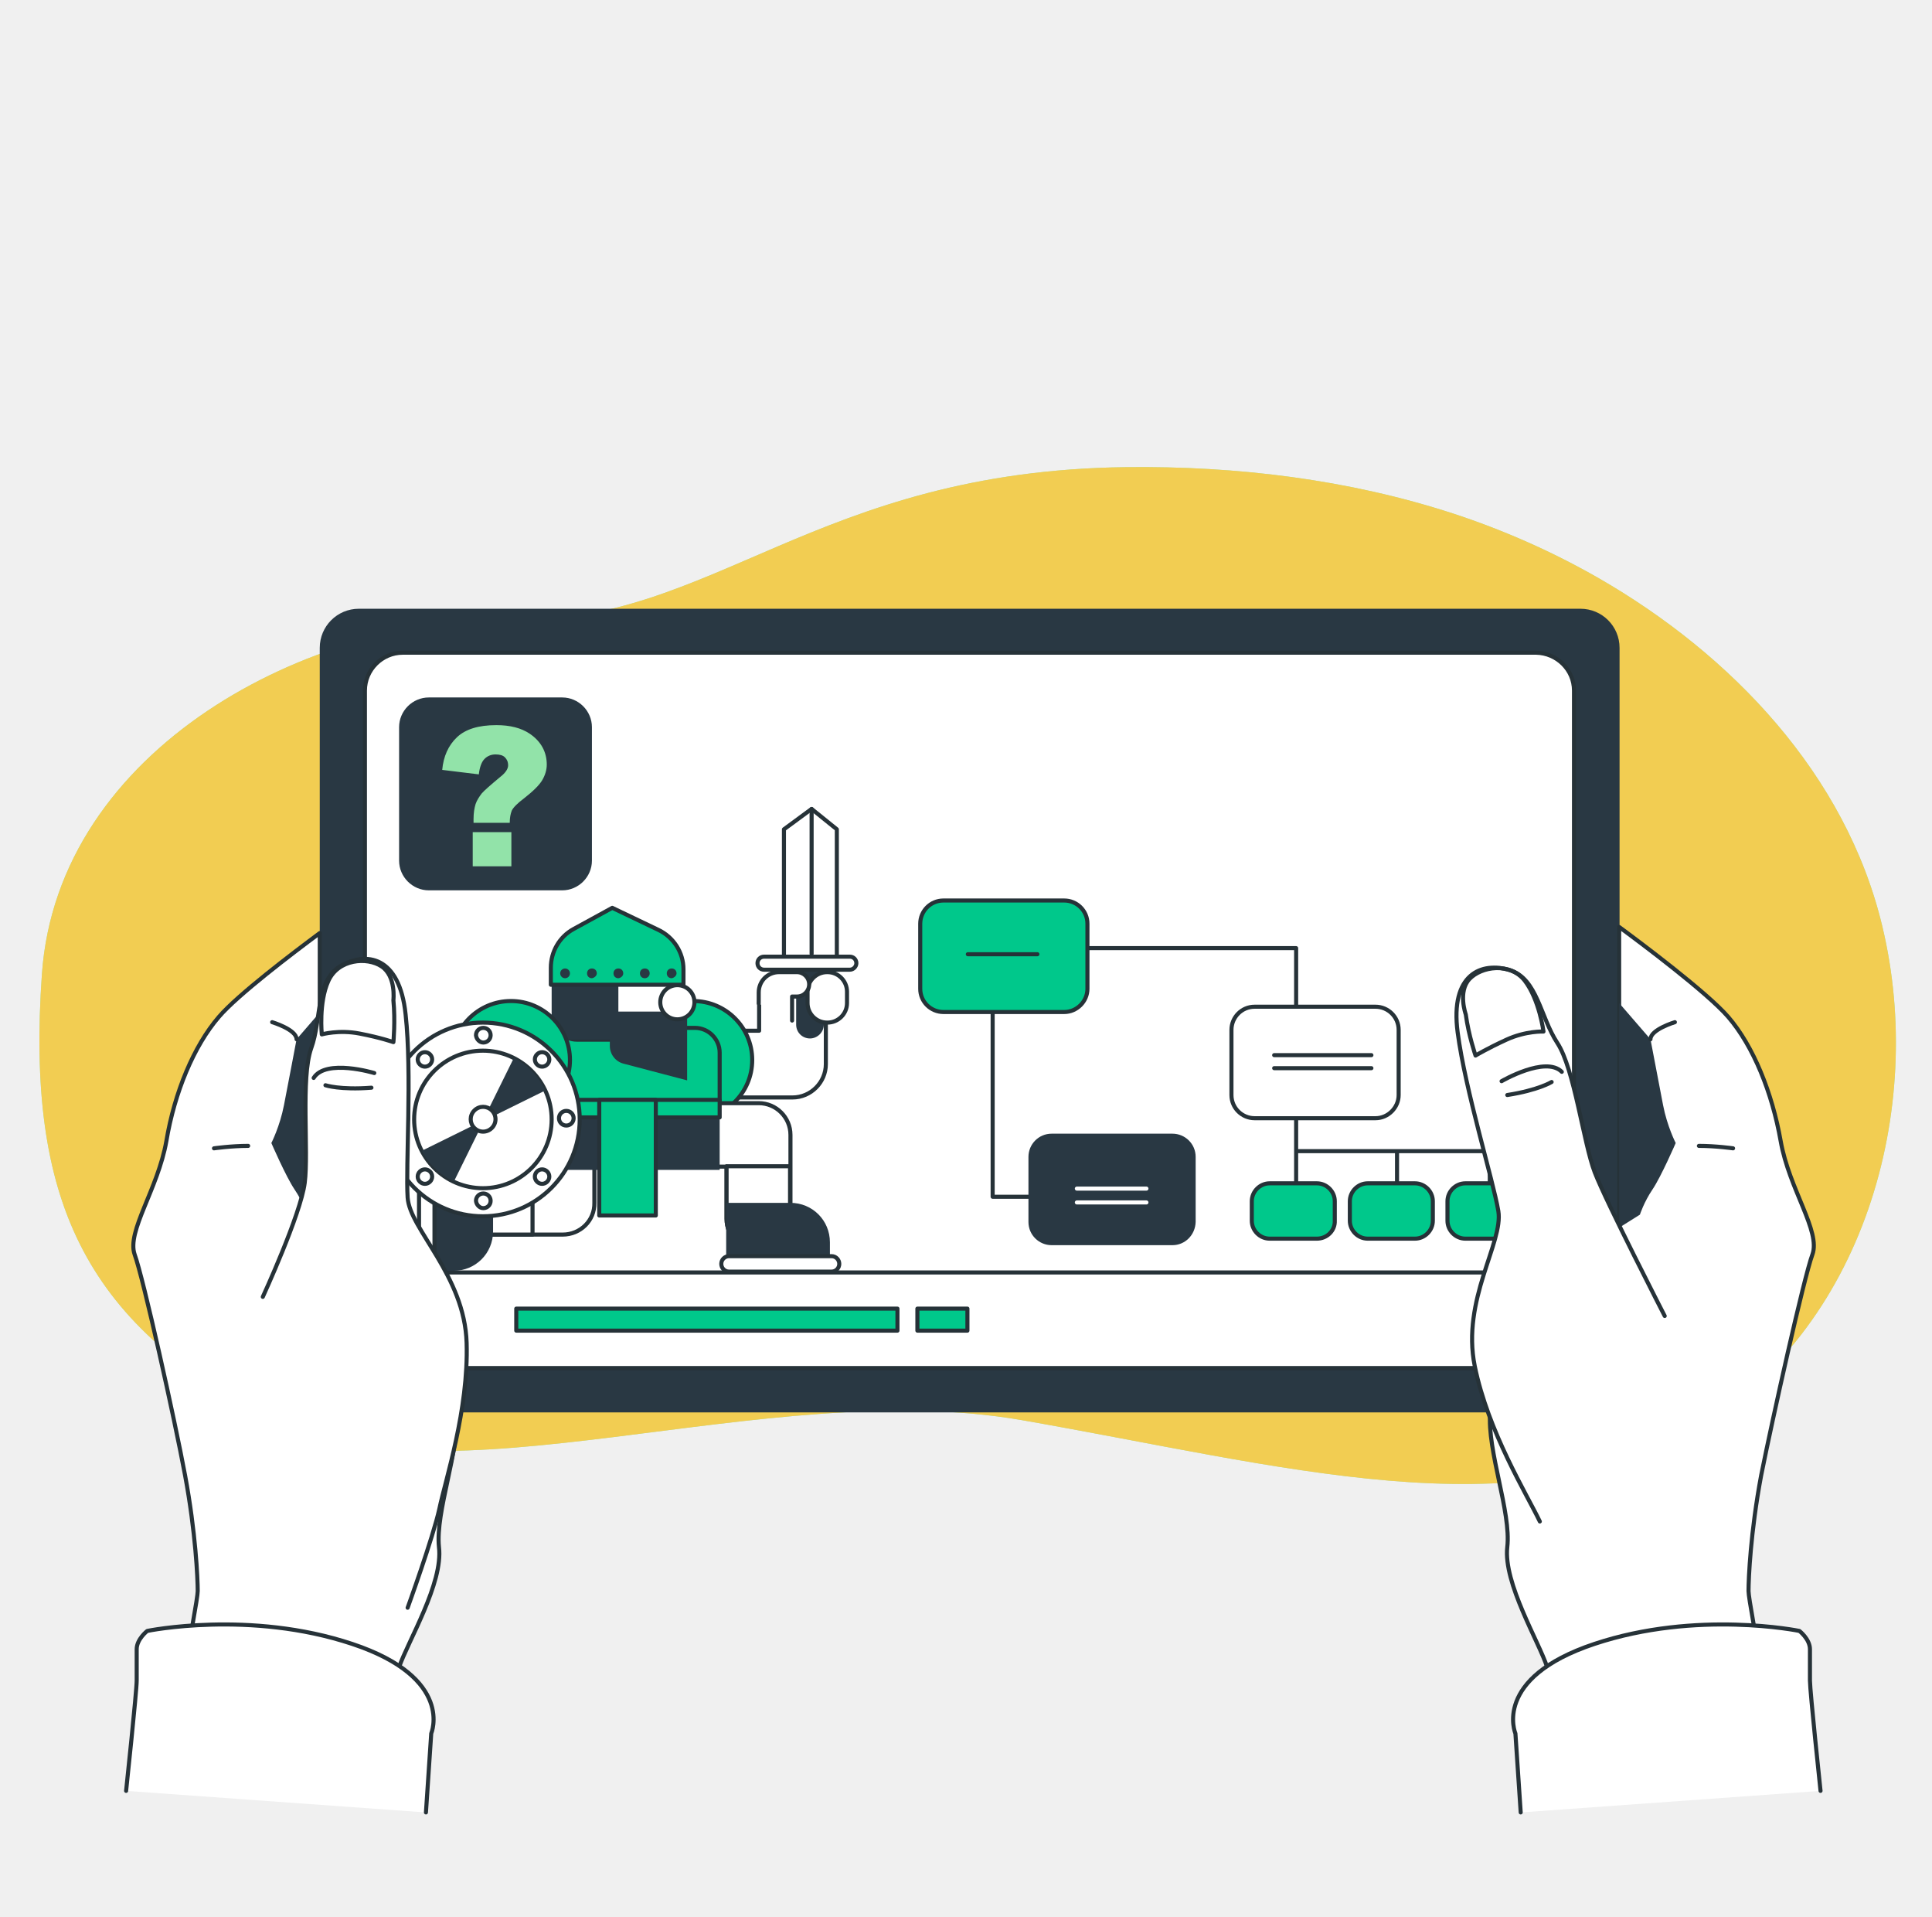
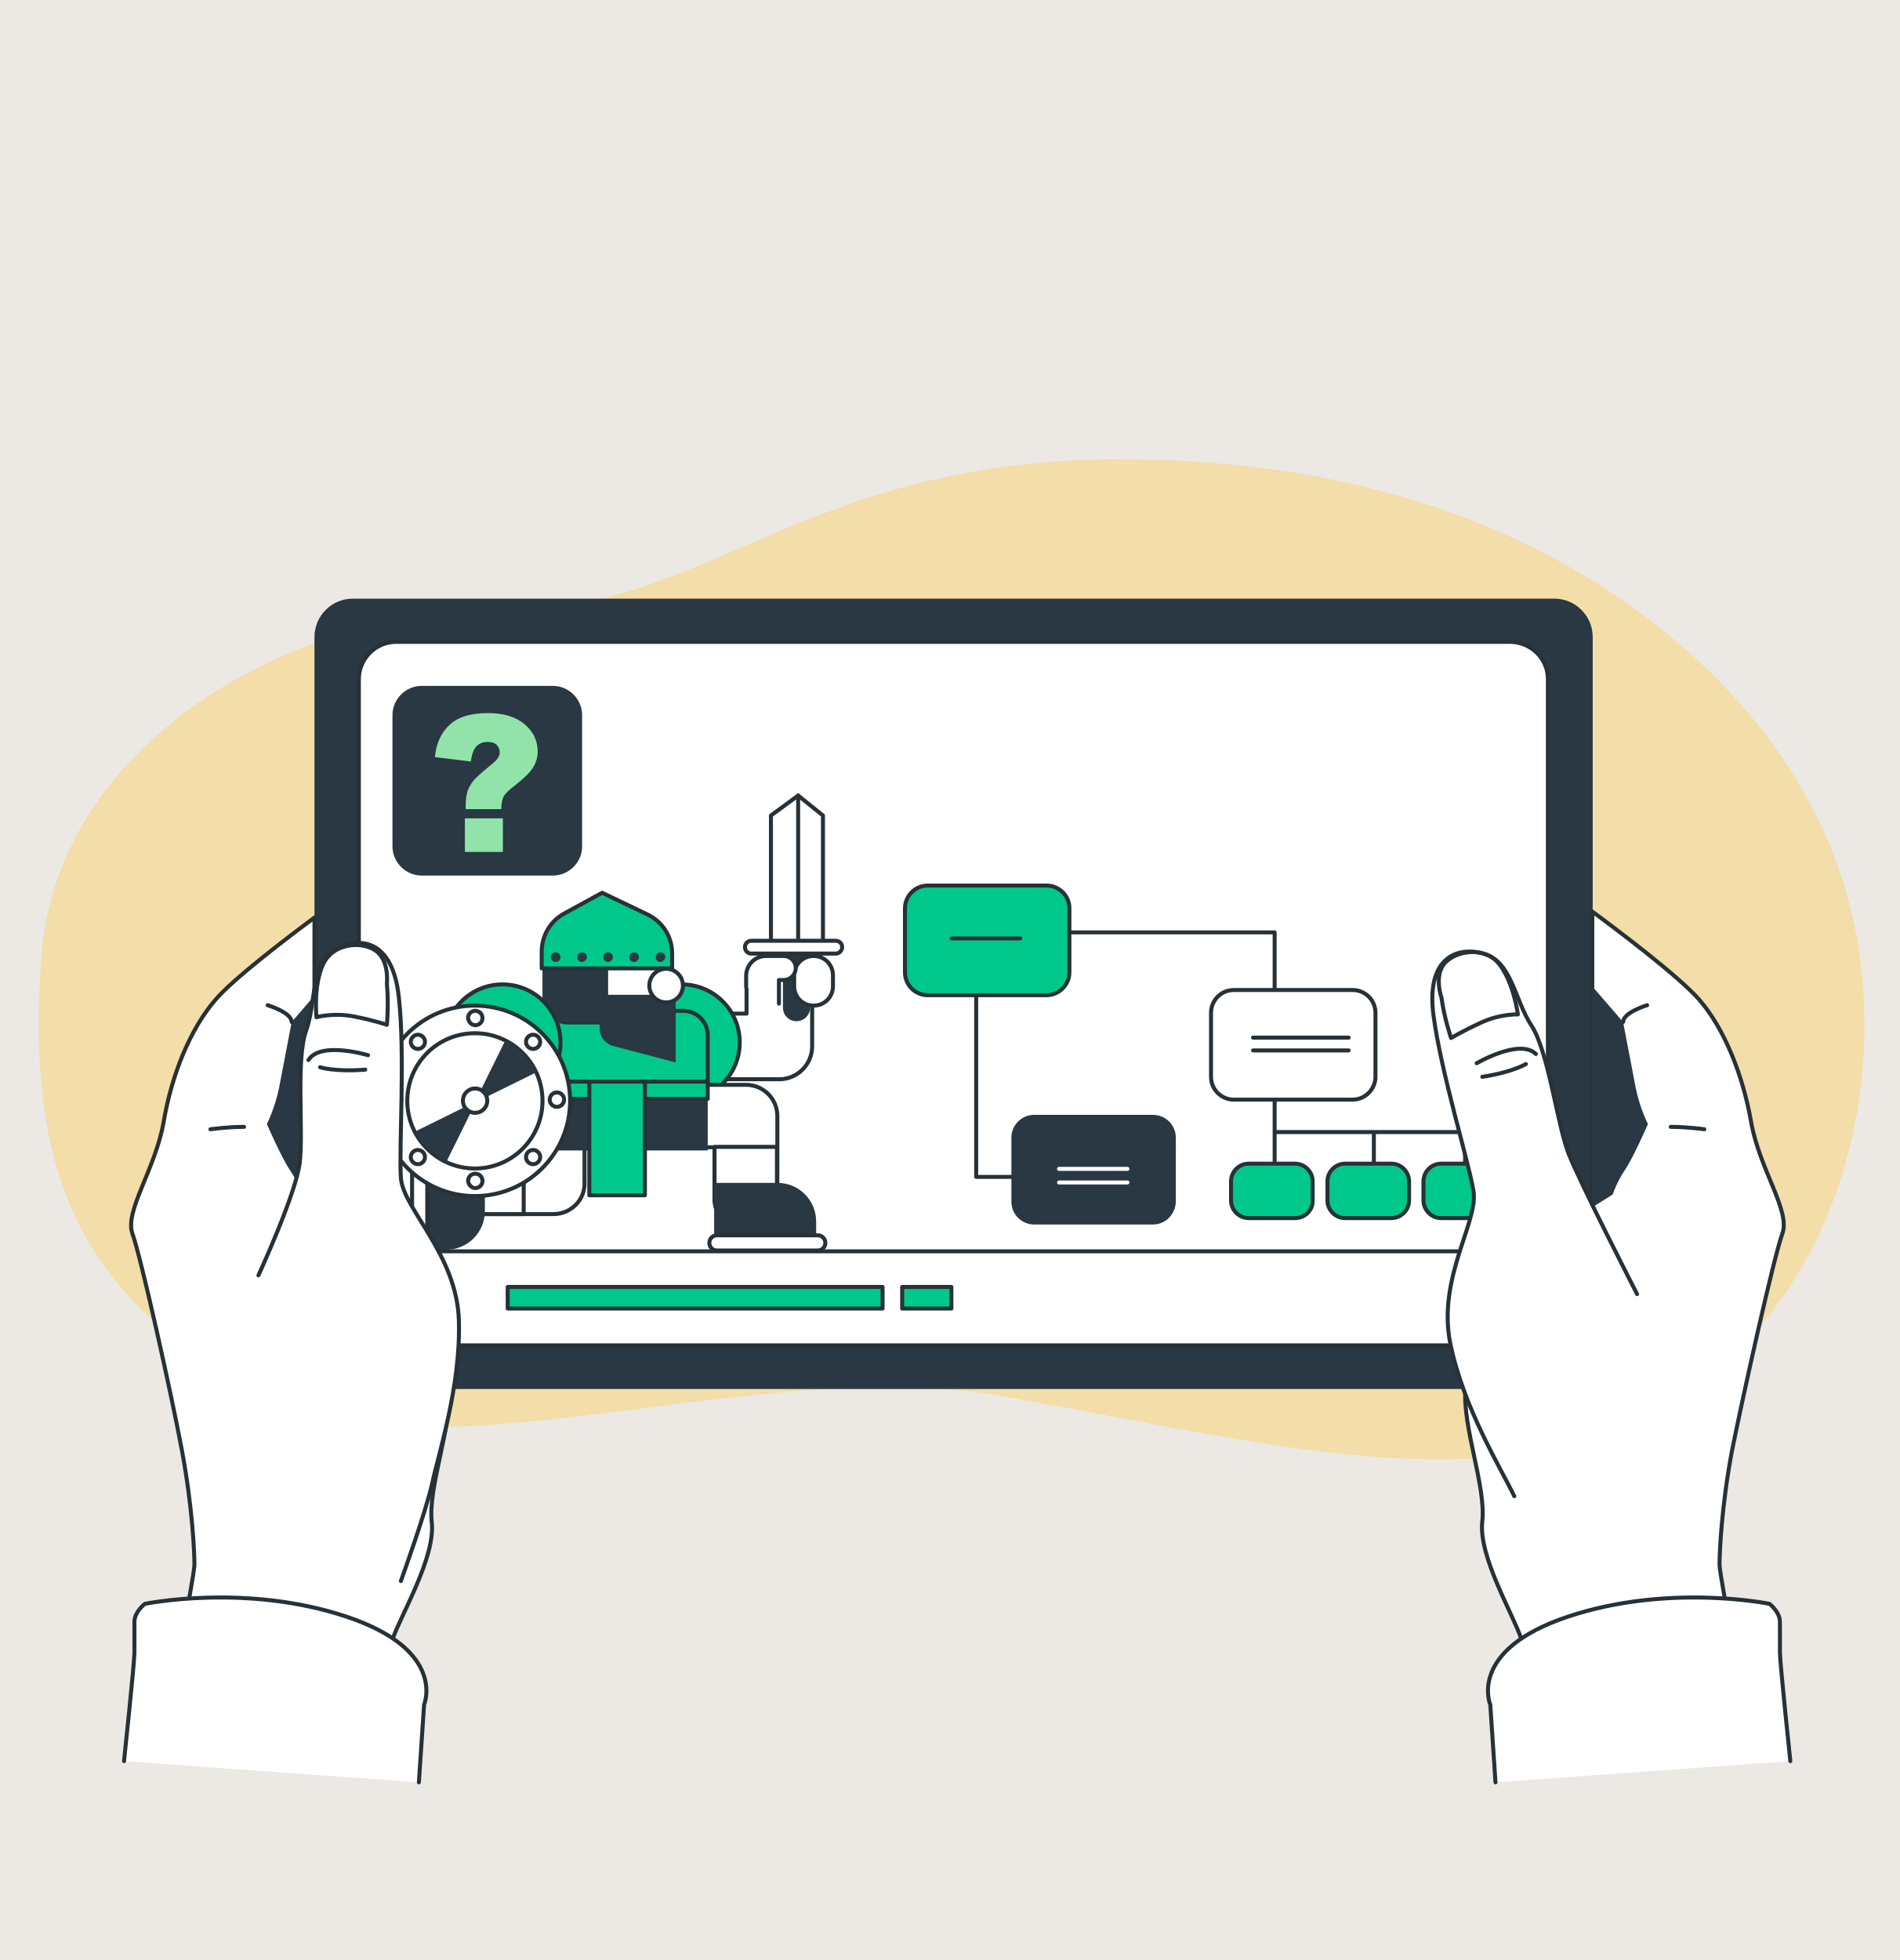
- <svg xmlns="http://www.w3.org/2000/svg" version="1.1" x="0px" y="0px" viewBox="0 0 474.9 471.1" style="enable-background:new 0 0 474.9 471.1;" xml:space="preserve">
+ <svg xmlns="http://www.w3.org/2000/svg" version="1.1" x="0px" y="0px" viewBox="0 0 474.9 489.8" style="enable-background:new 0 0 474.9 489.8;" xml:space="preserve">
  <style type="text/css">
- 	.st0{fill:#92E3A9;}
- 	.st1{opacity:0.88;fill:#FFCA46;}
- 	.st2{fill:#293843;}
- 	.st3{fill:#FFFFFF;stroke:#263238;stroke-linecap:round;stroke-linejoin:round;stroke-miterlimit:10;}
- 	.st4{fill:#00C88B;stroke:#263238;stroke-linecap:round;stroke-linejoin:round;stroke-miterlimit:10;}
- 	.st5{fill:none;stroke:#263238;stroke-linecap:round;stroke-linejoin:round;stroke-miterlimit:10;}
- 	.st6{fill:none;stroke:#FFFFFF;stroke-linecap:round;stroke-linejoin:round;stroke-miterlimit:10;}
+ 	.st0{display:none;}
+ 	.st1{fill:#ECE8E4;}
+ 	.st2{opacity:0.38;fill:#FFCA46;}
+ 	.st3{fill:#293843;}
+ 	.st4{fill:#FFFFFF;stroke:#263238;stroke-linecap:round;stroke-linejoin:round;stroke-miterlimit:10;}
+ 	.st5{fill:#00C88B;stroke:#263238;stroke-linecap:round;stroke-linejoin:round;stroke-miterlimit:10;}
+ 	.st6{fill:none;stroke:#263238;stroke-linecap:round;stroke-linejoin:round;stroke-miterlimit:10;}
+ 	.st7{fill:#92E3A9;}
+ 	.st8{fill:none;stroke:#FFFFFF;stroke-linecap:round;stroke-linejoin:round;stroke-miterlimit:10;}
</style>
-   <g id="Background_Simple">
-     <g>
-       <path class="st0" d="M393,142.1c-11.5-6.6-23.6-11.9-35.8-15.9c-25.8-8.4-53.2-11.7-80.3-11.4c-76.5,0.9-101.7,38.5-151.2,37.6    S14.2,183.9,10.3,239.4c-3.9,55.5,10.6,85.3,54.8,108.7c44.2,23.4,122.4-10.2,186.1,0.9c63.7,11.1,121.6,27.8,165.3,2.2    c41.5-24.3,57-78.5,46.2-123.5C453.8,190.3,425.5,160.8,393,142.1z" />
-       <path class="st1" d="M393,142.1c-11.5-6.6-23.6-11.9-35.8-15.9c-25.8-8.4-53.2-11.7-80.3-11.4c-76.5,0.9-101.7,38.5-151.2,37.6    S14.2,183.9,10.3,239.4c-3.9,55.5,10.6,85.3,54.8,108.7c44.2,23.4,122.4-10.2,186.1,0.9c63.7,11.1,121.6,27.8,165.3,2.2    c41.5-24.3,57-78.5,46.2-123.5C453.8,190.3,425.5,160.8,393,142.1z" />
-     </g>
-   </g>
-   <g id="Text">
+   <g id="Text" class="st0">
</g>
-   <g id="Chart_5">
+   <g id="Chart_5" class="st0">
</g>
-   <g id="Chart_4">
+   <g id="Chart_4" class="st0">
</g>
-   <g id="Chart_3">
+   <g id="Chart_3" class="st0">
</g>
-   <g id="Chart_2">
+   <g id="Chart_2" class="st0">
</g>
-   <g id="Chart_1">
+   <g id="Chart_1" class="st0">
</g>
  <g id="Device">
+     <rect x="-40.7" y="-40.9" class="st1" width="556.2" height="571.6" />
+     <g id="Background_Simple">
+       <path class="st2" d="M393,142.1c-11.5-6.6-23.6-11.9-35.8-15.9c-25.8-8.4-53.2-11.7-80.3-11.4c-76.5,0.9-101.7,38.5-151.2,37.6    S14.2,183.9,10.3,239.4c-3.9,55.5,10.6,85.3,54.8,108.7c44.2,23.4,122.4-10.2,186.1,0.9c63.7,11.1,121.6,27.8,165.3,2.2    c41.5-24.3,57-78.5,46.2-123.5C453.8,190.3,425.5,160.8,393,142.1z" />
+     </g>
    <g>
      <g>
-         <path class="st2" d="M388.4,347.1H88.2c-5.3,0-9.6-4.3-9.6-9.6V159.2c0-5.3,4.3-9.6,9.6-9.6h300.3c5.3,0,9.6,4.3,9.6,9.6v178.3     C398,342.8,393.7,347.1,388.4,347.1z" />
-         <path class="st3" d="M386.9,169.7v157.2c0,5.1-4.2,9.3-9.3,9.3H99c-5.1,0-9.3-4.2-9.3-9.3V169.7c0-5.1,4.2-9.3,9.3-9.3h278.6     C382.7,160.5,386.9,164.6,386.9,169.7z" />
-         <path class="st3" d="M386.9,312.7v14.2c0,5.1-4.2,9.3-9.3,9.3H99c-5.1,0-9.3-4.2-9.3-9.3v-14.2H386.9z" />
+         <path class="st3" d="M388.4,347.1H88.2c-5.3,0-9.6-4.3-9.6-9.6V159.2c0-5.3,4.3-9.6,9.6-9.6h300.3c5.3,0,9.6,4.3,9.6,9.6v178.3     C398,342.8,393.7,347.1,388.4,347.1z" />
+         <path class="st4" d="M386.9,169.7v157.2c0,5.1-4.2,9.3-9.3,9.3H99c-5.1,0-9.3-4.2-9.3-9.3V169.7c0-5.1,4.2-9.3,9.3-9.3h278.6     C382.7,160.5,386.9,164.6,386.9,169.7z" />
+         <path class="st4" d="M386.9,312.7v14.2c0,5.1-4.2,9.3-9.3,9.3H99c-5.1,0-9.3-4.2-9.3-9.3v-14.2H386.9z" />
        <g>
          <g>
-             <path class="st3" d="M194.8,269.7h-20.5c-4.5,0-8.2-3.7-8.2-8.2c0-4.5,3.7-8.2,8.2-8.2h12.3v-6.6c0-4.5,3.7-8.2,8.2-8.2       c4.5,0,8.2,3.7,8.2,8.2v14.8C203,266,199.3,269.7,194.8,269.7z" />
+             <path class="st4" d="M194.8,269.7h-20.5c-4.5,0-8.2-3.7-8.2-8.2c0-4.5,3.7-8.2,8.2-8.2h12.3v-6.6c0-4.5,3.7-8.2,8.2-8.2       c4.5,0,8.2,3.7,8.2,8.2v14.8C203,266,199.3,269.7,194.8,269.7z" />
          </g>
-           <path class="st2" d="M199.1,255.2L199.1,255.2c-1.9,0-3.4-1.5-3.4-3.4v-15.6h6.8v15.6C202.5,253.7,200.9,255.2,199.1,255.2z" />
-           <circle class="st4" cx="170.4" cy="260.5" r="14.5" />
-           <path class="st4" d="M170.8,276.9h-33.7c-3.4,0-6.1-2.8-6.1-6.1v-12.1c0-3.4,2.8-6.1,6.1-6.1h33.7c3.4,0,6.1,2.8,6.1,6.1v12.1      C176.9,274.1,174.2,276.9,170.8,276.9z" />
+           <path class="st3" d="M199.1,255.2L199.1,255.2c-1.9,0-3.4-1.5-3.4-3.4v-15.6h6.8v15.6C202.5,253.7,200.9,255.2,199.1,255.2z" />
+           <circle class="st5" cx="170.4" cy="260.5" r="14.5" />
+           <path class="st5" d="M170.8,276.9h-33.7c-3.4,0-6.1-2.8-6.1-6.1v-12.1c0-3.4,2.8-6.1,6.1-6.1h33.7c3.4,0,6.1,2.8,6.1,6.1v12.1      C176.9,274.1,174.2,276.9,170.8,276.9z" />
          <g>
-             <path class="st3" d="M186.4,307.4c-4.3,0-7.8-3.5-7.8-7.8v-12.9h-5.5c-4.3,0-7.8-3.5-7.8-7.8s3.5-7.8,7.8-7.8h13.4       c4.3,0,7.8,3.5,7.8,7.8v20.8C194.3,303.9,190.8,307.4,186.4,307.4z" />
+             <path class="st4" d="M186.4,307.4c-4.3,0-7.8-3.5-7.8-7.8v-12.9h-5.5c-4.3,0-7.8-3.5-7.8-7.8s3.5-7.8,7.8-7.8h13.4       c4.3,0,7.8,3.5,7.8,7.8v20.8C194.3,303.9,190.8,307.4,186.4,307.4z" />
          </g>
-           <path class="st3" d="M178.6,286.6v12.9c0,4.3,3.5,7.8,7.8,7.8s7.8-3.5,7.8-7.8v-12.9H178.6z" />
+           <path class="st4" d="M178.6,286.6v12.9c0,4.3,3.5,7.8,7.8,7.8s7.8-3.5,7.8-7.8v-12.9H178.6z" />
          <g>
-             <path class="st3" d="M138.3,303.4h-19c-4.3,0-7.8-3.5-7.8-7.8c0-4.3,3.5-7.8,7.8-7.8h11.2v-8.2c0-4.3,3.5-7.8,7.8-7.8       c4.3,0,7.8,3.5,7.8,7.8v16C146.2,299.9,142.7,303.4,138.3,303.4z" />
+             <path class="st4" d="M138.3,303.4h-19c-4.3,0-7.8-3.5-7.8-7.8c0-4.3,3.5-7.8,7.8-7.8h11.2v-8.2c0-4.3,3.5-7.8,7.8-7.8       c4.3,0,7.8,3.5,7.8,7.8v16C146.2,299.9,142.7,303.4,138.3,303.4z" />
          </g>
-           <path class="st3" d="M130.9,286.1h-0.4v1.7h-11.2c-4.3,0-7.8,3.5-7.8,7.8c0,4.3,3.5,7.8,7.8,7.8h11.6V286.1z" />
-           <path class="st2" d="M104.9,312.3v-25.5h16.3v15.8c0,5.4-4.3,9.7-9.7,9.7H104.9z" />
-           <path class="st3" d="M103,312.8v-25.2c0-1.1,0.9-1.9,1.9-1.9l0,0c1.1,0,1.9,0.9,1.9,1.9v25.2c0,1.1-0.9,1.9-1.9,1.9l0,0      C103.9,314.7,103,313.9,103,312.8z" />
-           <rect x="131.5" y="270.3" class="st2" width="45.4" height="17.2" />
-           <rect x="131.5" y="270.3" class="st4" width="45.4" height="4.3" />
-           <rect x="147.3" y="270.3" class="st4" width="13.9" height="28.4" />
-           <path class="st3" d="M161.8,255.5h-20c-3.1,0-5.6-2.5-5.6-5.6v-8.7c0-3.1,2.5-5.6,5.6-5.6h20c3.1,0,5.6,2.5,5.6,5.6v8.7      C167.4,253,164.9,255.5,161.8,255.5z" />
-           <path class="st2" d="M152,240.3v8.3h16.9v16.9l-15.6-4.1c-2-0.5-3.4-2.3-3.4-4.4v-1.5H139c-1.9,0-3.4-1.5-3.4-3.4V240      C135.7,240,152,239.2,152,240.3z" />
-           <circle class="st3" cx="166.5" cy="246.3" r="4.2" />
-           <path class="st4" d="M161.8,228.5l-11.3-5.4l-9.5,5.2c-3.5,1.9-5.6,5.6-5.6,9.5v4.2H168v-3.8C168,234.1,165.6,230.3,161.8,228.5      z" />
-           <circle class="st2" cx="138.9" cy="239.2" r="1.2" />
-           <path class="st2" d="M146.7,239.2c0-0.7-0.5-1.2-1.2-1.2c-0.7,0-1.2,0.5-1.2,1.2c0,0.7,0.5,1.2,1.2,1.2      C146.1,240.3,146.7,239.8,146.7,239.2z" />
-           <path class="st2" d="M153.2,239.2c0-0.7-0.5-1.2-1.2-1.2c-0.7,0-1.2,0.5-1.2,1.2c0,0.7,0.5,1.2,1.2,1.2      C152.7,240.3,153.2,239.8,153.2,239.2z" />
-           <path class="st2" d="M159.7,239.2c0-0.7-0.5-1.2-1.2-1.2s-1.2,0.5-1.2,1.2c0,0.7,0.5,1.2,1.2,1.2S159.7,239.8,159.7,239.2z" />
-           <path class="st2" d="M166.3,239.2c0-0.7-0.5-1.2-1.2-1.2c-0.7,0-1.2,0.5-1.2,1.2c0,0.7,0.5,1.2,1.2,1.2      C165.7,240.3,166.3,239.8,166.3,239.2z" />
-           <path class="st3" d="M203.4,251.3h-0.1c-2.7,0-4.8-2.2-4.8-4.8v-2.8c0-2.7,2.2-4.8,4.8-4.8h0.1c2.7,0,4.8,2.2,4.8,4.8v2.8      C208.2,249.2,206,251.3,203.4,251.3z" />
-           <path class="st3" d="M186.5,246.6v-2.7c0-2.8,2.2-5,5-5h4.4c1.6,0,3,1.3,3,3l0,0c0,1.6-1.3,3-3,3h-1.2v5.9" />
-           <polygon class="st3" points="205.7,203.8 199.5,198.8 192.7,203.8 192.7,235.3 205.7,235.3     " />
-           <path class="st3" d="M208.9,238.3h-21.1c-0.9,0-1.6-0.7-1.6-1.6l0,0c0-0.9,0.7-1.6,1.6-1.6h21.1c0.9,0,1.6,0.7,1.6,1.6l0,0      C210.5,237.5,209.8,238.3,208.9,238.3z" />
-           <line class="st5" x1="199.5" y1="198.8" x2="199.5" y2="234.4" />
-           <path class="st2" d="M204,311.9h-25.5v-16.3h15.8c5.4,0,9.7,4.3,9.7,9.7V311.9z" />
-           <path class="st3" d="M204.4,312.5h-25.2c-1.1,0-1.9-0.9-1.9-1.9l0,0c0-1.1,0.9-1.9,1.9-1.9h25.2c1.1,0,1.9,0.9,1.9,1.9l0,0      C206.3,311.6,205.5,312.5,204.4,312.5z" />
-           <circle class="st4" cx="125.6" cy="260.5" r="14.5" />
+           <path class="st4" d="M130.9,286.1h-0.4v1.7h-11.2c-4.3,0-7.8,3.5-7.8,7.8c0,4.3,3.5,7.8,7.8,7.8h11.6V286.1z" />
+           <path class="st3" d="M104.9,312.3v-25.5h16.3v15.8c0,5.4-4.3,9.7-9.7,9.7H104.9z" />
+           <path class="st4" d="M103,312.8v-25.2c0-1.1,0.9-1.9,1.9-1.9l0,0c1.1,0,1.9,0.9,1.9,1.9v25.2c0,1.1-0.9,1.9-1.9,1.9l0,0      C103.9,314.7,103,313.9,103,312.8z" />
+           <rect x="131.5" y="270.3" class="st3" width="45.4" height="17.2" />
+           <rect x="131.5" y="270.3" class="st5" width="45.4" height="4.3" />
+           <rect x="147.3" y="270.3" class="st5" width="13.9" height="28.4" />
+           <path class="st4" d="M161.8,255.5h-20c-3.1,0-5.6-2.5-5.6-5.6v-8.7c0-3.1,2.5-5.6,5.6-5.6h20c3.1,0,5.6,2.5,5.6,5.6v8.7      C167.4,253,164.9,255.5,161.8,255.5z" />
+           <path class="st3" d="M152,240.3v8.3h16.9v16.9l-15.6-4.1c-2-0.5-3.4-2.3-3.4-4.4v-1.5H139c-1.9,0-3.4-1.5-3.4-3.4V240      C135.7,240,152,239.2,152,240.3z" />
+           <circle class="st4" cx="166.5" cy="246.3" r="4.2" />
+           <path class="st5" d="M161.8,228.5l-11.3-5.4l-9.5,5.2c-3.5,1.9-5.6,5.6-5.6,9.5v4.2H168v-3.8C168,234.1,165.6,230.3,161.8,228.5      z" />
+           <circle class="st3" cx="138.9" cy="239.2" r="1.2" />
+           <path class="st3" d="M146.7,239.2c0-0.7-0.5-1.2-1.2-1.2c-0.7,0-1.2,0.5-1.2,1.2c0,0.7,0.5,1.2,1.2,1.2      C146.1,240.3,146.7,239.8,146.7,239.2z" />
+           <path class="st3" d="M153.2,239.2c0-0.7-0.5-1.2-1.2-1.2c-0.7,0-1.2,0.5-1.2,1.2c0,0.7,0.5,1.2,1.2,1.2      C152.7,240.3,153.2,239.8,153.2,239.2z" />
+           <path class="st3" d="M159.7,239.2c0-0.7-0.5-1.2-1.2-1.2s-1.2,0.5-1.2,1.2c0,0.7,0.5,1.2,1.2,1.2S159.7,239.8,159.7,239.2z" />
+           <path class="st3" d="M166.3,239.2c0-0.7-0.5-1.2-1.2-1.2c-0.7,0-1.2,0.5-1.2,1.2c0,0.7,0.5,1.2,1.2,1.2      C165.7,240.3,166.3,239.8,166.3,239.2z" />
+           <path class="st4" d="M203.4,251.3h-0.1c-2.7,0-4.8-2.2-4.8-4.8v-2.8c0-2.7,2.2-4.8,4.8-4.8h0.1c2.7,0,4.8,2.2,4.8,4.8v2.8      C208.2,249.2,206,251.3,203.4,251.3z" />
+           <path class="st4" d="M186.5,246.6v-2.7c0-2.8,2.2-5,5-5h4.4c1.6,0,3,1.3,3,3l0,0c0,1.6-1.3,3-3,3h-1.2v5.9" />
+           <polygon class="st4" points="205.7,203.8 199.5,198.8 192.7,203.8 192.7,235.3 205.7,235.3     " />
+           <path class="st4" d="M208.9,238.3h-21.1c-0.9,0-1.6-0.7-1.6-1.6l0,0c0-0.9,0.7-1.6,1.6-1.6h21.1c0.9,0,1.6,0.7,1.6,1.6l0,0      C210.5,237.5,209.8,238.3,208.9,238.3z" />
+           <line class="st6" x1="199.5" y1="198.8" x2="199.5" y2="234.4" />
+           <path class="st3" d="M204,311.9h-25.5v-16.3h15.8c5.4,0,9.7,4.3,9.7,9.7V311.9z" />
+           <path class="st4" d="M204.4,312.5h-25.2c-1.1,0-1.9-0.9-1.9-1.9l0,0c0-1.1,0.9-1.9,1.9-1.9h25.2c1.1,0,1.9,0.9,1.9,1.9l0,0      C206.3,311.6,205.5,312.5,204.4,312.5z" />
+           <circle class="st5" cx="125.6" cy="260.5" r="14.5" />
          <g>
-             <circle class="st3" cx="118.7" cy="275.1" r="23.8" />
-             <circle class="st3" cx="118.7" cy="275.1" r="16.9" />
+             <circle class="st4" cx="118.7" cy="275.1" r="23.8" />
+             <circle class="st4" cx="118.7" cy="275.1" r="16.9" />
            <g>
-               <path class="st2" d="M118.7,275.4l-15,7.4c0.8,1.5,1.8,3,3.1,4.2c1.4,1.4,3,2.5,4.8,3.3l7.3-14.8l-0.3,0.2L118.7,275.4z" />
-               <path class="st2" d="M126.3,260l-7.6,15.4l0.3-0.2l-0.2,0.3l15.2-7.5c-0.8-1.8-1.9-3.4-3.4-4.9        C129.4,261.8,127.9,260.8,126.3,260z" />
+               <path class="st3" d="M118.7,275.4l-15,7.4c0.8,1.5,1.8,3,3.1,4.2c1.4,1.4,3,2.5,4.8,3.3l7.3-14.8l-0.3,0.2L118.7,275.4z" />
+               <path class="st3" d="M126.3,260l-7.6,15.4l0.3-0.2l-0.2,0.3l15.2-7.5c-0.8-1.8-1.9-3.4-3.4-4.9        C129.4,261.8,127.9,260.8,126.3,260z" />
            </g>
-             <path class="st3" d="M120.9,277.2c1.2-1.2,1.2-3.1,0-4.3c-1.2-1.2-3.1-1.2-4.3,0c-1.2,1.2-1.2,3.1,0,4.3       C117.8,278.4,119.7,278.4,120.9,277.2z" />
-             <path class="st3" d="M105.7,261.6c0.7-0.7,0.7-1.8,0-2.5c-0.7-0.7-1.8-0.7-2.5,0c-0.7,0.7-0.7,1.8,0,2.5       C103.9,262.3,105,262.3,105.7,261.6z" />
-             <path class="st3" d="M134.5,290.4c0.7-0.7,0.7-1.8,0-2.5s-1.8-0.7-2.5,0c-0.7,0.7-0.7,1.8,0,2.5       C132.7,291.1,133.8,291.1,134.5,290.4z" />
-             <path class="st3" d="M132,261.6c0.7,0.7,1.8,0.7,2.5,0c0.7-0.7,0.7-1.8,0-2.5c-0.7-0.7-1.8-0.7-2.5,0       C131.3,259.8,131.3,260.9,132,261.6z" />
-             <path class="st3" d="M103.2,290.4c0.7,0.7,1.8,0.7,2.5,0c0.7-0.7,0.7-1.8,0-2.5c-0.7-0.7-1.8-0.7-2.5,0       C102.5,288.6,102.5,289.7,103.2,290.4z" />
-             <circle class="st3" cx="139.2" cy="274.8" r="1.8" />
-             <circle class="st3" cx="98.5" cy="274.8" r="1.8" />
-             <path class="st3" d="M118.8,256.2c1,0,1.8-0.8,1.8-1.8c0-1-0.8-1.8-1.8-1.8c-1,0-1.8,0.8-1.8,1.8       C117.1,255.4,117.9,256.2,118.8,256.2z" />
-             <path class="st3" d="M118.8,296.9c1,0,1.8-0.8,1.8-1.8c0-1-0.8-1.8-1.8-1.8c-1,0-1.8,0.8-1.8,1.8       C117.1,296.1,117.9,296.9,118.8,296.9z" />
+             <path class="st4" d="M120.9,277.2c1.2-1.2,1.2-3.1,0-4.3c-1.2-1.2-3.1-1.2-4.3,0c-1.2,1.2-1.2,3.1,0,4.3       C117.8,278.4,119.7,278.4,120.9,277.2z" />
+             <path class="st4" d="M105.7,261.6c0.7-0.7,0.7-1.8,0-2.5c-0.7-0.7-1.8-0.7-2.5,0c-0.7,0.7-0.7,1.8,0,2.5       C103.9,262.3,105,262.3,105.7,261.6z" />
+             <path class="st4" d="M134.5,290.4c0.7-0.7,0.7-1.8,0-2.5s-1.8-0.7-2.5,0c-0.7,0.7-0.7,1.8,0,2.5       C132.7,291.1,133.8,291.1,134.5,290.4z" />
+             <path class="st4" d="M132,261.6c0.7,0.7,1.8,0.7,2.5,0c0.7-0.7,0.7-1.8,0-2.5c-0.7-0.7-1.8-0.7-2.5,0       C131.3,259.8,131.3,260.9,132,261.6z" />
+             <path class="st4" d="M103.2,290.4c0.7,0.7,1.8,0.7,2.5,0c0.7-0.7,0.7-1.8,0-2.5c-0.7-0.7-1.8-0.7-2.5,0       C102.5,288.6,102.5,289.7,103.2,290.4z" />
+             <circle class="st4" cx="139.2" cy="274.8" r="1.8" />
+             <circle class="st4" cx="98.5" cy="274.8" r="1.8" />
+             <path class="st4" d="M118.8,256.2c1,0,1.8-0.8,1.8-1.8c0-1-0.8-1.8-1.8-1.8c-1,0-1.8,0.8-1.8,1.8       C117.1,255.4,117.9,256.2,118.8,256.2z" />
+             <path class="st4" d="M118.8,296.9c1,0,1.8-0.8,1.8-1.8c0-1-0.8-1.8-1.8-1.8c-1,0-1.8,0.8-1.8,1.8       C117.1,296.1,117.9,296.9,118.8,296.9z" />
          </g>
        </g>
-         <path class="st2" d="M138.2,218.8h-32.8c-4,0-7.3-3.3-7.3-7.3v-32.8c0-4,3.3-7.3,7.3-7.3h32.8c4,0,7.3,3.3,7.3,7.3v32.8     C145.5,215.5,142.2,218.8,138.2,218.8z" />
+         <path class="st3" d="M138.2,218.8h-32.8c-4,0-7.3-3.3-7.3-7.3v-32.8c0-4,3.3-7.3,7.3-7.3h32.8c4,0,7.3,3.3,7.3,7.3v32.8     C145.5,215.5,142.2,218.8,138.2,218.8z" />
        <g>
-           <path class="st0" d="M125.3,202.2h-8.9v-0.9c0-1.5,0.2-2.7,0.5-3.7c0.3-0.9,0.9-1.8,1.5-2.6c0.7-0.8,2.2-2.1,4.6-4.1      c1.3-1,1.9-2,1.9-2.8c0-0.9-0.3-1.5-0.8-2c-0.5-0.5-1.3-0.7-2.3-0.7c-1.1,0-2,0.4-2.7,1.1c-0.7,0.7-1.2,2-1.4,3.8l-9-1.1      c0.3-3.3,1.5-6,3.6-8c2.1-2,5.3-3,9.7-3c3.4,0,6.1,0.7,8.2,2.1c2.8,1.9,4.2,4.5,4.2,7.6c0,1.3-0.4,2.6-1.1,3.8      c-0.7,1.2-2.2,2.7-4.5,4.5c-1.6,1.2-2.6,2.2-3,3C125.5,200,125.3,200.9,125.3,202.2z M116.2,204.5h9.5v8.4h-9.5V204.5z" />
+           <path class="st7" d="M125.3,202.2h-8.9v-0.9c0-1.5,0.2-2.7,0.5-3.7c0.3-0.9,0.9-1.8,1.5-2.6c0.7-0.8,2.2-2.1,4.6-4.1      c1.3-1,1.9-2,1.9-2.8c0-0.9-0.3-1.5-0.8-2c-0.5-0.5-1.3-0.7-2.3-0.7c-1.1,0-2,0.4-2.7,1.1c-0.7,0.7-1.2,2-1.4,3.8l-9-1.1      c0.3-3.3,1.5-6,3.6-8c2.1-2,5.3-3,9.7-3c3.4,0,6.1,0.7,8.2,2.1c2.8,1.9,4.2,4.5,4.2,7.6c0,1.3-0.4,2.6-1.1,3.8      c-0.7,1.2-2.2,2.7-4.5,4.5c-1.6,1.2-2.6,2.2-3,3C125.5,200,125.3,200.9,125.3,202.2z M116.2,204.5h9.5v8.4h-9.5V204.5z" />
        </g>
-         <rect x="126.9" y="321.6" class="st4" width="93.7" height="5.4" />
-         <rect x="225.5" y="321.6" class="st4" width="12.3" height="5.4" />
+         <rect x="126.9" y="321.6" class="st5" width="93.7" height="5.4" />
+         <rect x="225.5" y="321.6" class="st5" width="12.3" height="5.4" />
        <g>
          <g>
-             <polyline class="st5" points="264.5,233 318.6,233 318.6,297.8      " />
-             <polyline class="st5" points="319.1,282.9 366.2,282.9 366.2,297.6      " />
-             <line class="st5" x1="343.4" y1="283.3" x2="343.4" y2="297.6" />
-             <polyline class="st5" points="244,246 244,294.1 265,294.1      " />
-             <path class="st2" d="M288.2,306h-29.7c-3.1,0-5.7-2.5-5.7-5.7v-16c0-3.1,2.5-5.7,5.7-5.7h29.7c3.1,0,5.7,2.5,5.7,5.7v16       C293.8,303.5,291.3,306,288.2,306z" />
-             <path class="st3" d="M338.1,274.8h-29.7c-3.1,0-5.7-2.5-5.7-5.7v-16c0-3.1,2.5-5.7,5.7-5.7h29.7c3.1,0,5.7,2.5,5.7,5.7v16       C343.8,272.2,341.2,274.8,338.1,274.8z" />
-             <path class="st4" d="M323.7,304.4h-11.6c-2.4,0-4.4-2-4.4-4.4v-4.8c0-2.4,2-4.4,4.4-4.4h11.6c2.4,0,4.4,2,4.4,4.4v4.8       C328.2,302.4,326.2,304.4,323.7,304.4z" />
-             <path class="st4" d="M347.8,304.4h-11.6c-2.4,0-4.4-2-4.4-4.4v-4.8c0-2.4,2-4.4,4.4-4.4h11.6c2.4,0,4.4,2,4.4,4.4v4.8       C352.2,302.4,350.2,304.4,347.8,304.4z" />
-             <path class="st4" d="M371.8,304.4h-11.6c-2.4,0-4.4-2-4.4-4.4v-4.8c0-2.4,2-4.4,4.4-4.4h11.6c2.4,0,4.4,2,4.4,4.4v4.8       C376.3,302.4,374.3,304.4,371.8,304.4z" />
+             <polyline class="st6" points="264.5,233 318.6,233 318.6,297.8      " />
+             <polyline class="st6" points="319.1,282.9 366.2,282.9 366.2,297.6      " />
+             <line class="st6" x1="343.4" y1="283.3" x2="343.4" y2="297.6" />
+             <polyline class="st6" points="244,246 244,294.1 265,294.1      " />
+             <path class="st3" d="M288.2,306h-29.7c-3.1,0-5.7-2.5-5.7-5.7v-16c0-3.1,2.5-5.7,5.7-5.7h29.7c3.1,0,5.7,2.5,5.7,5.7v16       C293.8,303.5,291.3,306,288.2,306z" />
+             <path class="st4" d="M338.1,274.8h-29.7c-3.1,0-5.7-2.5-5.7-5.7v-16c0-3.1,2.5-5.7,5.7-5.7h29.7c3.1,0,5.7,2.5,5.7,5.7v16       C343.8,272.2,341.2,274.8,338.1,274.8z" />
+             <path class="st5" d="M323.7,304.4h-11.6c-2.4,0-4.4-2-4.4-4.4v-4.8c0-2.4,2-4.4,4.4-4.4h11.6c2.4,0,4.4,2,4.4,4.4v4.8       C328.2,302.4,326.2,304.4,323.7,304.4z" />
+             <path class="st5" d="M347.8,304.4h-11.6c-2.4,0-4.4-2-4.4-4.4v-4.8c0-2.4,2-4.4,4.4-4.4h11.6c2.4,0,4.4,2,4.4,4.4v4.8       C352.2,302.4,350.2,304.4,347.8,304.4z" />
+             <path class="st5" d="M371.8,304.4h-11.6c-2.4,0-4.4-2-4.4-4.4v-4.8c0-2.4,2-4.4,4.4-4.4h11.6c2.4,0,4.4,2,4.4,4.4v4.8       C376.3,302.4,374.3,304.4,371.8,304.4z" />
          </g>
-           <path class="st5" d="M255,234.5" />
-           <path class="st5" d="M237.9,234.5" />
-           <line class="st6" x1="264.7" y1="292.1" x2="281.8" y2="292.1" />
-           <line class="st6" x1="264.7" y1="295.5" x2="281.8" y2="295.5" />
-           <line class="st5" x1="313.2" y1="262.5" x2="337.1" y2="262.5" />
-           <line class="st5" x1="313.2" y1="259.3" x2="337.1" y2="259.3" />
+           <path class="st6" d="M255,234.5" />
+           <path class="st6" d="M237.9,234.5" />
+           <line class="st8" x1="264.7" y1="292.1" x2="281.8" y2="292.1" />
+           <line class="st8" x1="264.7" y1="295.5" x2="281.8" y2="295.5" />
+           <line class="st6" x1="313.2" y1="262.5" x2="337.1" y2="262.5" />
+           <line class="st6" x1="313.2" y1="259.3" x2="337.1" y2="259.3" />
        </g>
      </g>
      <g>
        <g>
          <g>
-             <path class="st3" d="M112.2,347.1H87.9c-5.1,0-9.3-4.2-9.3-9.3V229.3c-6.6,4.9-20.2,15.2-24.8,20.6       c-6.2,7.2-10.9,18.6-12.9,30.5c-2.1,11.9-9.8,22.2-7.8,27.9c2.1,5.7,9.8,40.3,12.4,54.3c2.6,14,3.1,25.3,3.1,28.4       s-7.8,42.4-7.8,42.4l56.3,2.1c0,0-1-19.6,1-25.8c2.1-6.2,10.9-20.7,9.8-29.5C107,371.5,113,356.4,112.2,347.1z" />
-             <path class="st2" d="M78.6,248.8l-5.7,6.6c0,0-2.1,11.1-3.1,16.2c-1,5.2-3.1,9.3-3.1,9.3s3.6,8.3,5.7,11.4       c2.1,3.1,3.1,6.2,3.1,6.2l3.1,2V248.8z" />
-             <path class="st5" d="M52.6,282.2c0,0,4.2-0.6,8.4-0.6" />
-             <path class="st5" d="M66.9,251.2c0,0,6,1.8,6,4.2" />
+             <path class="st4" d="M112.2,347.1H87.9c-5.1,0-9.3-4.2-9.3-9.3V229.3c-6.6,4.9-20.2,15.2-24.8,20.6       c-6.2,7.2-10.9,18.6-12.9,30.5c-2.1,11.9-9.8,22.2-7.8,27.9c2.1,5.7,9.8,40.3,12.4,54.3c2.6,14,3.1,25.3,3.1,28.4       s-7.8,42.4-7.8,42.4l56.3,2.1c0,0-1-19.6,1-25.8c2.1-6.2,10.9-20.7,9.8-29.5C107,371.5,113,356.4,112.2,347.1z" />
+             <path class="st3" d="M78.6,248.8l-5.7,6.6c0,0-2.1,11.1-3.1,16.2c-1,5.2-3.1,9.3-3.1,9.3s3.6,8.3,5.7,11.4       c2.1,3.1,3.1,6.2,3.1,6.2l3.1,2V248.8z" />
+             <path class="st6" d="M52.6,282.2c0,0,4.2-0.6,8.4-0.6" />
+             <path class="st6" d="M66.9,251.2c0,0,6,1.8,6,4.2" />
          </g>
-           <path class="st3" d="M31,440.1c0,0,2.6-24.5,2.6-27.1c0-2.6,0-5.2,0-7.7s2.6-4.5,2.6-4.5s25.2-5.2,50.4,3.2      c25.2,8.4,19.4,22,19.4,22l-1.3,19.4" />
+           <path class="st4" d="M31,440.1c0,0,2.6-24.5,2.6-27.1c0-2.6,0-5.2,0-7.7s2.6-4.5,2.6-4.5s25.2-5.2,50.4,3.2      c25.2,8.4,19.4,22,19.4,22l-1.3,19.4" />
        </g>
        <g>
-           <path class="st3" d="M64.6,318.7c0,0,9.3-20.2,10.3-28c1-7.8-1-25.8,1.6-33.1c2.6-7.2,1-16.5,7.2-20.2c6.2-3.6,14.5-2.6,16,11.9      c1.6,14.5,0,37.2,0.5,45c0.5,7.8,14,19.1,14.5,35.7c0.5,16.5-5.2,33.6-6.7,40.8c-1.6,7.2-7.8,24.3-7.8,24.3" />
-           <path class="st5" d="M79.1,254.2c0,0,4.2-1.2,9.3-0.2c5.2,1,8.3,2.1,8.3,2.1s0.5-5.2,0-10.3c0,0,0.7-5.9-2.9-8.3      c-3.6-2.4-10.7-1.8-13.1,3.6C78.3,246.4,79.1,254.2,79.1,254.2z" />
-           <path class="st5" d="M92,263.7c0,0-11.9-3.6-14.9,1.2" />
-           <path class="st5" d="M80,266.7c0,0,3.6,1.2,11.3,0.6" />
+           <path class="st4" d="M64.6,318.7c0,0,9.3-20.2,10.3-28c1-7.8-1-25.8,1.6-33.1c2.6-7.2,1-16.5,7.2-20.2c6.2-3.6,14.5-2.6,16,11.9      c1.6,14.5,0,37.2,0.5,45c0.5,7.8,14,19.1,14.5,35.7c0.5,16.5-5.2,33.6-6.7,40.8c-1.6,7.2-7.8,24.3-7.8,24.3" />
+           <path class="st6" d="M79.1,254.2c0,0,4.2-1.2,9.3-0.2c5.2,1,8.3,2.1,8.3,2.1s0.5-5.2,0-10.3c0,0,0.7-5.9-2.9-8.3      c-3.6-2.4-10.7-1.8-13.1,3.6C78.3,246.4,79.1,254.2,79.1,254.2z" />
+           <path class="st6" d="M92,263.7c0,0-11.9-3.6-14.9,1.2" />
+           <path class="st6" d="M80,266.7c0,0,3.6,1.2,11.3,0.6" />
        </g>
      </g>
      <g>
        <g>
          <g>
-             <path class="st3" d="M445.5,308.3c2.1-5.7-5.7-16-7.8-27.9c-2.1-11.9-6.7-23.3-12.9-30.5c-5.2-6-21.5-18.2-26.8-22.1v110       c0,5.1-4.2,9.3-9.3,9.3h-22.4c-0.8,9.4,5.2,24.5,4.2,33.1c-1,8.8,7.8,23.3,9.8,29.5c2.1,6.2,1,25.8,1,25.8l56.3-2.1       c0,0-7.8-39.3-7.8-42.4s0.5-14.5,3.1-28.4C435.7,348.6,443.4,314,445.5,308.3z" />
-             <path class="st2" d="M408.8,271.6c-1-5.2-3.1-16.2-3.1-16.2l-7.7-8.9v55.2l5.1-3.2c0,0,1-3.1,3.1-6.2       c2.1-3.1,5.7-11.4,5.7-11.4S409.8,276.8,408.8,271.6z" />
-             <path class="st5" d="M426,282.2c0,0-4.2-0.6-8.4-0.6" />
-             <path class="st5" d="M411.7,251.2c0,0-6,1.8-6,4.2" />
+             <path class="st4" d="M445.5,308.3c2.1-5.7-5.7-16-7.8-27.9c-2.1-11.9-6.7-23.3-12.9-30.5c-5.2-6-21.5-18.2-26.8-22.1v110       c0,5.1-4.2,9.3-9.3,9.3h-22.4c-0.8,9.4,5.2,24.5,4.2,33.1c-1,8.8,7.8,23.3,9.8,29.5c2.1,6.2,1,25.8,1,25.8l56.3-2.1       c0,0-7.8-39.3-7.8-42.4s0.5-14.5,3.1-28.4C435.7,348.6,443.4,314,445.5,308.3z" />
+             <path class="st3" d="M408.8,271.6c-1-5.2-3.1-16.2-3.1-16.2l-7.7-8.9v55.2l5.1-3.2c0,0,1-3.1,3.1-6.2       c2.1-3.1,5.7-11.4,5.7-11.4S409.8,276.8,408.8,271.6z" />
+             <path class="st6" d="M426,282.2c0,0-4.2-0.6-8.4-0.6" />
+             <path class="st6" d="M411.7,251.2c0,0-6,1.8-6,4.2" />
          </g>
-           <path class="st3" d="M447.5,440.1c0,0-2.6-24.5-2.6-27.1c0-2.6,0-5.2,0-7.7s-2.6-4.5-2.6-4.5s-25.2-5.2-50.4,3.2      c-25.2,8.4-19.4,22-19.4,22l1.3,19.4" />
+           <path class="st4" d="M447.5,440.1c0,0-2.6-24.5-2.6-27.1c0-2.6,0-5.2,0-7.7s-2.6-4.5-2.6-4.5s-25.2-5.2-50.4,3.2      c-25.2,8.4-19.4,22-19.4,22l1.3,19.4" />
        </g>
        <g>
-           <path class="st3" d="M409.2,323.4c0,0-14.4-28-17.2-35.3c-2.8-7.3-5-25.4-9.2-31.8c-4.2-6.4-4.9-15.8-11.7-17.9      c-6.9-2.1-14.7,0.9-12.8,15.3c1.9,14.4,8.7,36.2,10,43.9c1.3,7.7-9.1,21.8-5.8,38.1c3.3,16.2,12.8,31.5,16,38.2" />
-           <path class="st5" d="M379.4,253.5c0,0-4.3-0.2-9.1,2c-4.8,2.2-7.6,3.9-7.6,3.9s-1.7-4.9-2.4-10.1c0,0-2-5.6,0.9-8.7      s10-4.2,13.6,0.4C378.4,245.7,379.4,253.5,379.4,253.5z" />
-           <path class="st5" d="M369.1,265.7c0,0,10.8-6.3,14.8-2.3" />
-           <path class="st5" d="M381.4,265.9c0,0-3.2,2-10.9,3.2" />
+           <path class="st4" d="M409.2,323.4c0,0-14.4-28-17.2-35.3c-2.8-7.3-5-25.4-9.2-31.8c-4.2-6.4-4.9-15.8-11.7-17.9      c-6.9-2.1-14.7,0.9-12.8,15.3c1.9,14.4,8.7,36.2,10,43.9c1.3,7.7-9.1,21.8-5.8,38.1c3.3,16.2,12.8,31.5,16,38.2" />
+           <path class="st6" d="M379.4,253.5c0,0-4.3-0.2-9.1,2c-4.8,2.2-7.6,3.9-7.6,3.9s-1.7-4.9-2.4-10.1c0,0-2-5.6,0.9-8.7      s10-4.2,13.6,0.4C378.4,245.7,379.4,253.5,379.4,253.5z" />
+           <path class="st6" d="M369.1,265.7c0,0,10.8-6.3,14.8-2.3" />
+           <path class="st6" d="M381.4,265.9c0,0-3.2,2-10.9,3.2" />
        </g>
      </g>
    </g>
    <g>
-       <path class="st4" d="M261.6,248.7h-29.7c-3.1,0-5.7-2.5-5.7-5.7v-16c0-3.1,2.5-5.7,5.7-5.7h29.7c3.1,0,5.7,2.5,5.7,5.7v16    C267.3,246.1,264.7,248.7,261.6,248.7z" />
-       <line class="st5" x1="237.9" y1="234.5" x2="255" y2="234.5" />
+       <path class="st5" d="M261.6,248.7h-29.7c-3.1,0-5.7-2.5-5.7-5.7v-16c0-3.1,2.5-5.7,5.7-5.7h29.7c3.1,0,5.7,2.5,5.7,5.7v16    C267.3,246.1,264.7,248.7,261.6,248.7z" />
+       <line class="st6" x1="237.9" y1="234.5" x2="255" y2="234.5" />
    </g>
  </g>
</svg>
